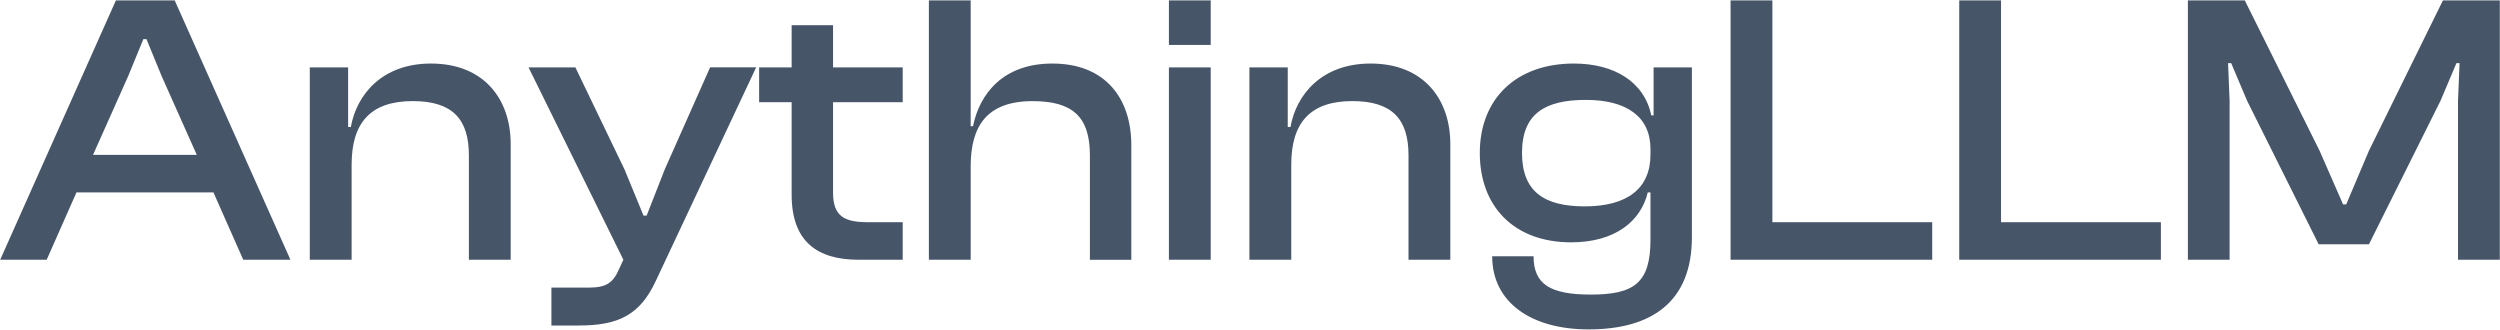
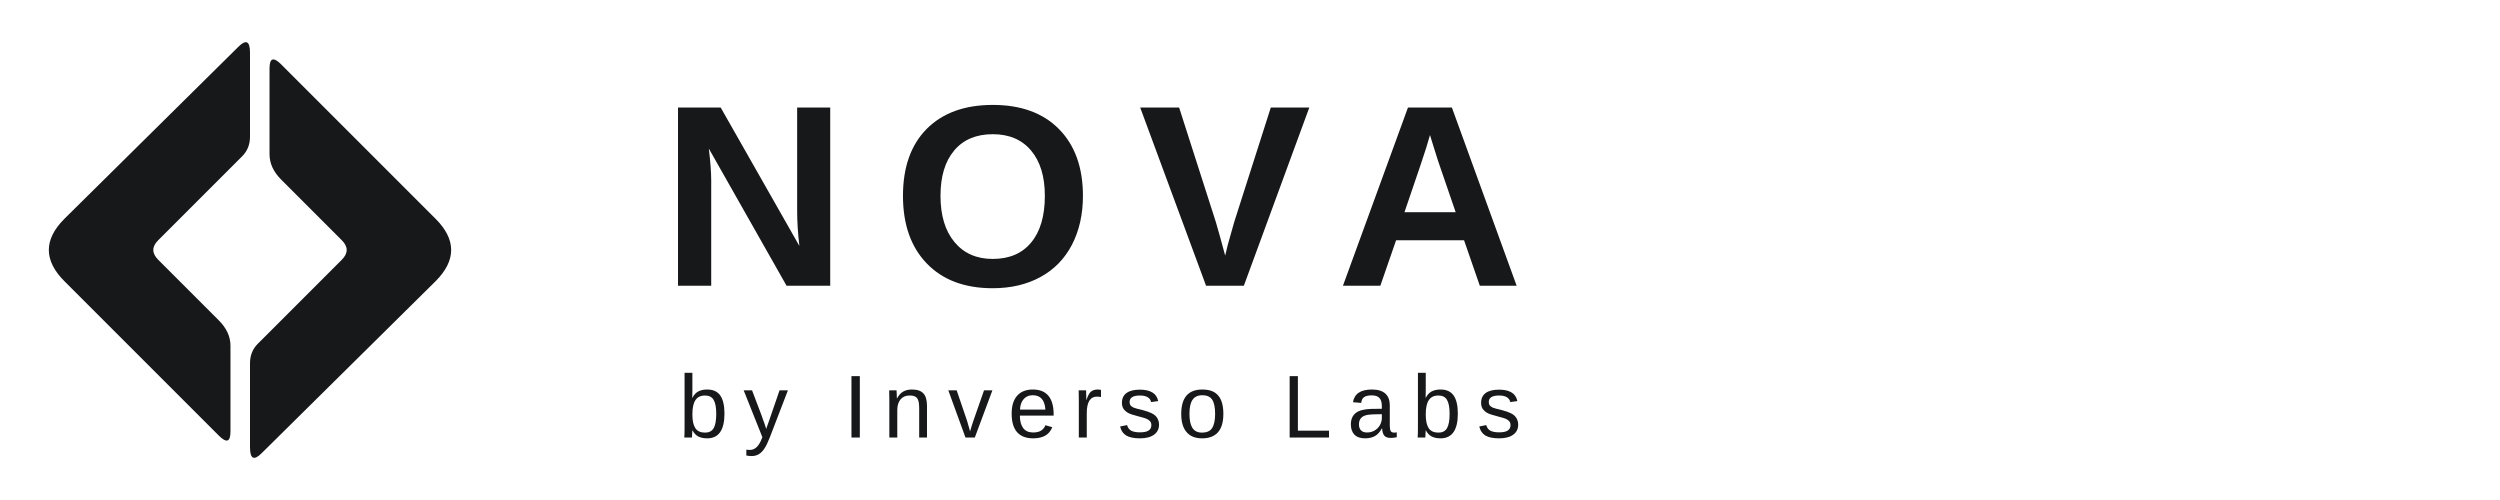
- <svg xmlns="http://www.w3.org/2000/svg" viewBox="121 75 758 100">
-   <path fill="#475569" d="M135.14 153.755H121.055L156.14 75.125H173.975L209.06 153.755H194.75L185.72 133.34H144.185L135.155 153.755H135.14ZM159.89 98.015L149.21 121.955H180.665L169.985 98.015L165.41 86.87H164.465L159.89 98.015ZM227.6 153.755H214.925V95.435H226.55V113.51H227.375C229.13 103.655 236.885 94.265 251.66 94.265C267.86 94.265 275.84 105.185 275.84 118.67V153.755H263.165V122.075C263.165 111.155 258.23 105.65 246.155 105.65C233.36 105.65 227.615 112.22 227.615 124.895V153.77L227.6 153.755ZM296.51 173.705H288.185V162.2H299.57C304.73 162.2 306.845 160.79 308.6 156.8L310.01 153.755L281.255 95.435H295.46L310.37 126.41L316.115 140.375H317.06L322.58 126.29L336.305 95.42H350.27L319.88 160.085C315.065 170.525 308.495 173.69 296.525 173.69L296.51 173.705ZM394.715 153.755H381.335C368.78 153.755 361.025 148.235 361.025 134.045V105.995H351.17V95.435H361.025V82.64H373.58V95.435H394.7V105.995H373.58V133.34C373.58 140.495 376.865 142.37 384.14 142.37H394.7V153.755H394.715ZM415.31 153.755H402.635V75.125H415.31V113.27H416.015C418.01 103.415 425.165 94.265 440.075 94.265C456.155 94.265 464.015 104.825 464.015 119.03V153.77H451.46V122.09C451.46 110.36 446.18 105.665 434.09 105.665C420.245 105.665 415.31 113.18 415.31 125.495V153.77V153.755ZM488.09 88.625H475.415V75.125H488.09V88.625ZM488.09 153.755H475.415V95.435H488.09V153.755ZM512.495 153.755H499.82V95.435H511.445V113.51H512.27C514.025 103.655 521.78 94.265 536.555 94.265C552.755 94.265 560.735 105.185 560.735 118.67V153.755H548.06V122.075C548.06 111.155 543.125 105.65 531.05 105.65C518.255 105.65 512.51 112.22 512.51 124.895V153.77L512.495 153.755ZM597.365 148.475C579.995 148.475 569.675 137.555 569.675 121.37C569.675 105.185 580.475 94.265 598.19 94.265C610.4 94.265 619.55 99.785 621.665 109.985H622.37V95.435H633.98V146.945C633.98 166.535 621.77 174.875 602.645 174.875C585.395 174.875 573.425 166.775 573.425 152.69H585.98C585.98 161.135 590.915 164.315 603.35 164.315C616.61 164.315 621.425 160.67 621.425 147.65V133.34H620.6C618.485 142.145 610.625 148.475 597.365 148.475ZM582.47 121.37C582.47 133.34 589.505 137.57 601.475 137.57C614.375 137.57 621.425 132.17 621.425 121.85V120.2C621.425 110.345 614.15 105.29 601.835 105.29C589.52 105.29 582.47 109.4 582.47 121.37ZM706.85 153.755H645.71V75.125H658.385V142.37H706.85V153.755ZM776.18 153.755H715.04V75.125H727.715V142.37H776.18V153.755ZM797.045 153.755H784.37V75.125H801.62L824.27 120.65L831.425 136.97H832.37L839.285 120.65L861.695 75.125H878.945V153.755H866.27V105.53L866.735 94.145H865.79L860.975 105.53L839.27 149.06H824.015L802.31 105.53L797.495 94.145H796.55L797.015 105.53V153.755H797.045Z" />
+ <svg xmlns="http://www.w3.org/2000/svg" width="280" height="56" viewBox="0 0 280 56">
+   <svg x="0" y="0" width="56" height="56" viewBox="0 0 512 512">
+     <g fill="#171819">
+       <path d="M244 48 Q256 36 256 54 L256 140 Q256 152 248 160 L162 246 Q152 256 162 266 L224 328 Q236 340 236 354 L236 442 Q236 458 224 446 L66 288 Q34 256 66 224 Z" />
+       <path d="M244 48 Q256 36 256 54 L256 140 Q256 152 248 160 L162 246 Q152 256 162 266 L224 328 Q236 340 236 354 L236 442 Q236 458 224 446 L66 288 Q34 256 66 224 Z" transform="rotate(180 256 256)" />
+     </g>
+   </svg>
+   <text x="74" y="32" font-family="Segoe UI,Arial,sans-serif" font-size="29" font-weight="600" letter-spacing="5" fill="#171819">NOVA</text>
+   <text x="76" y="49" font-family="Segoe UI,Arial,sans-serif" font-size="10" letter-spacing="1.7" fill="#171819">by Inverso Labs</text>
</svg>
